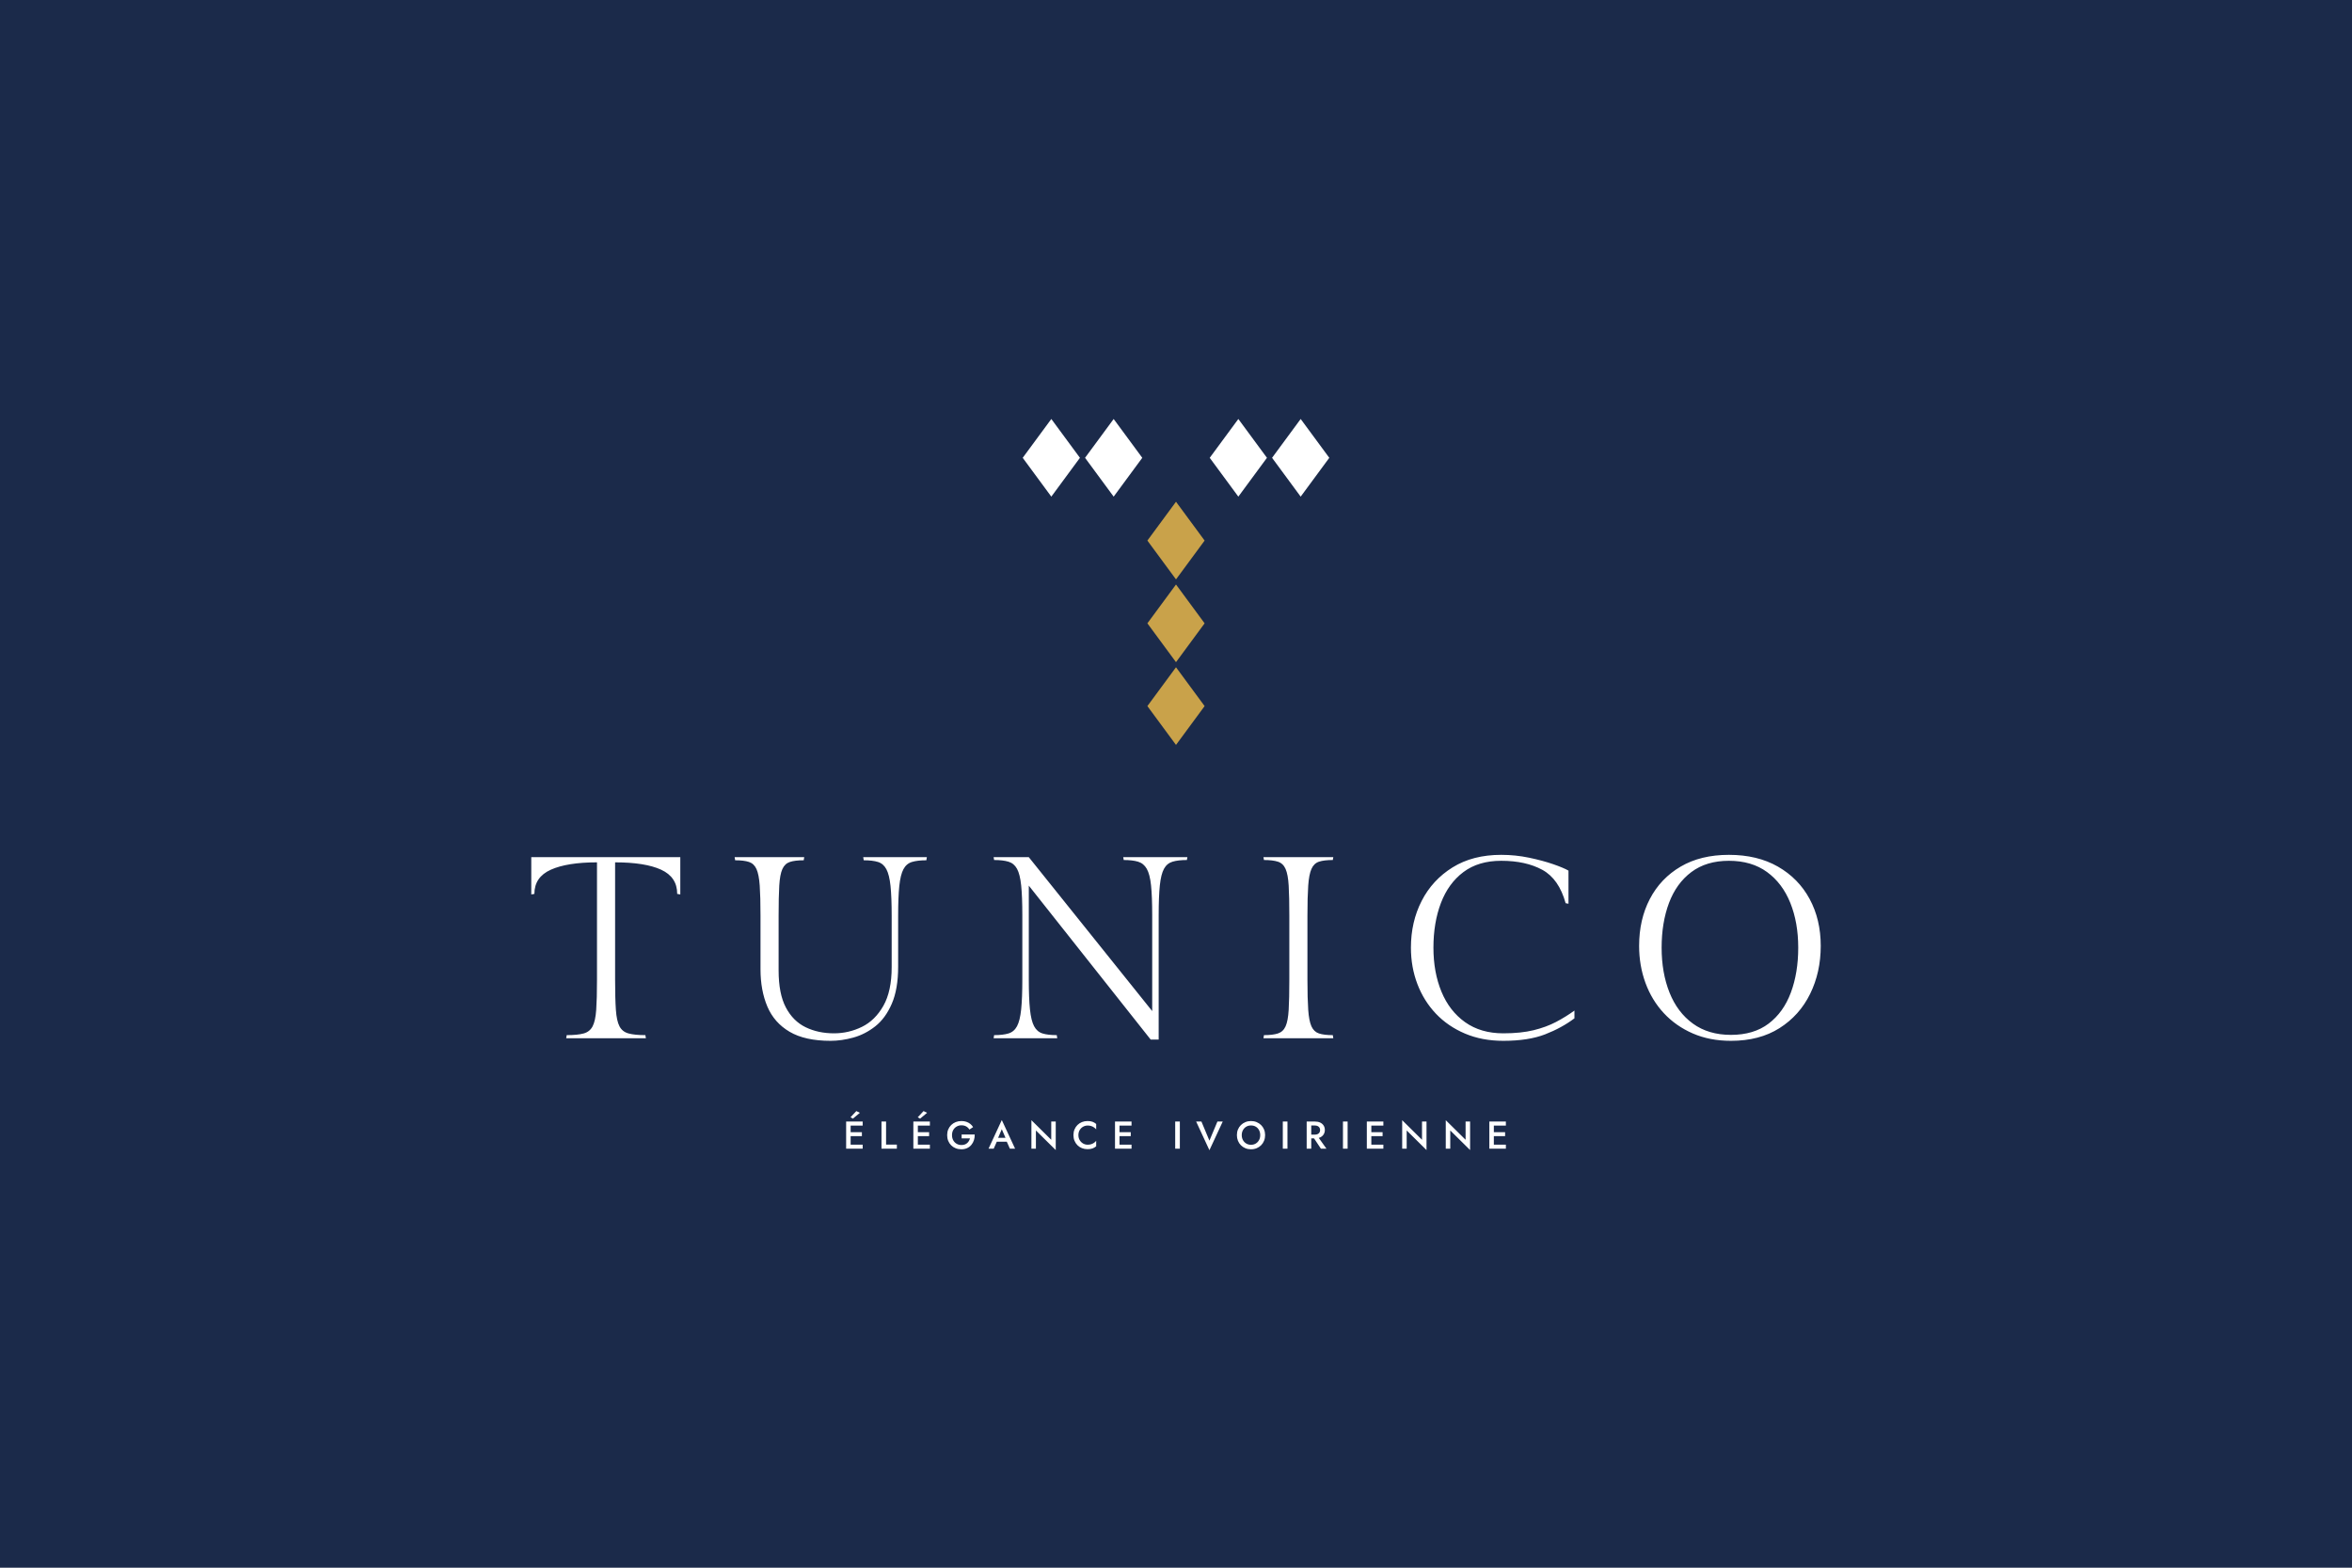
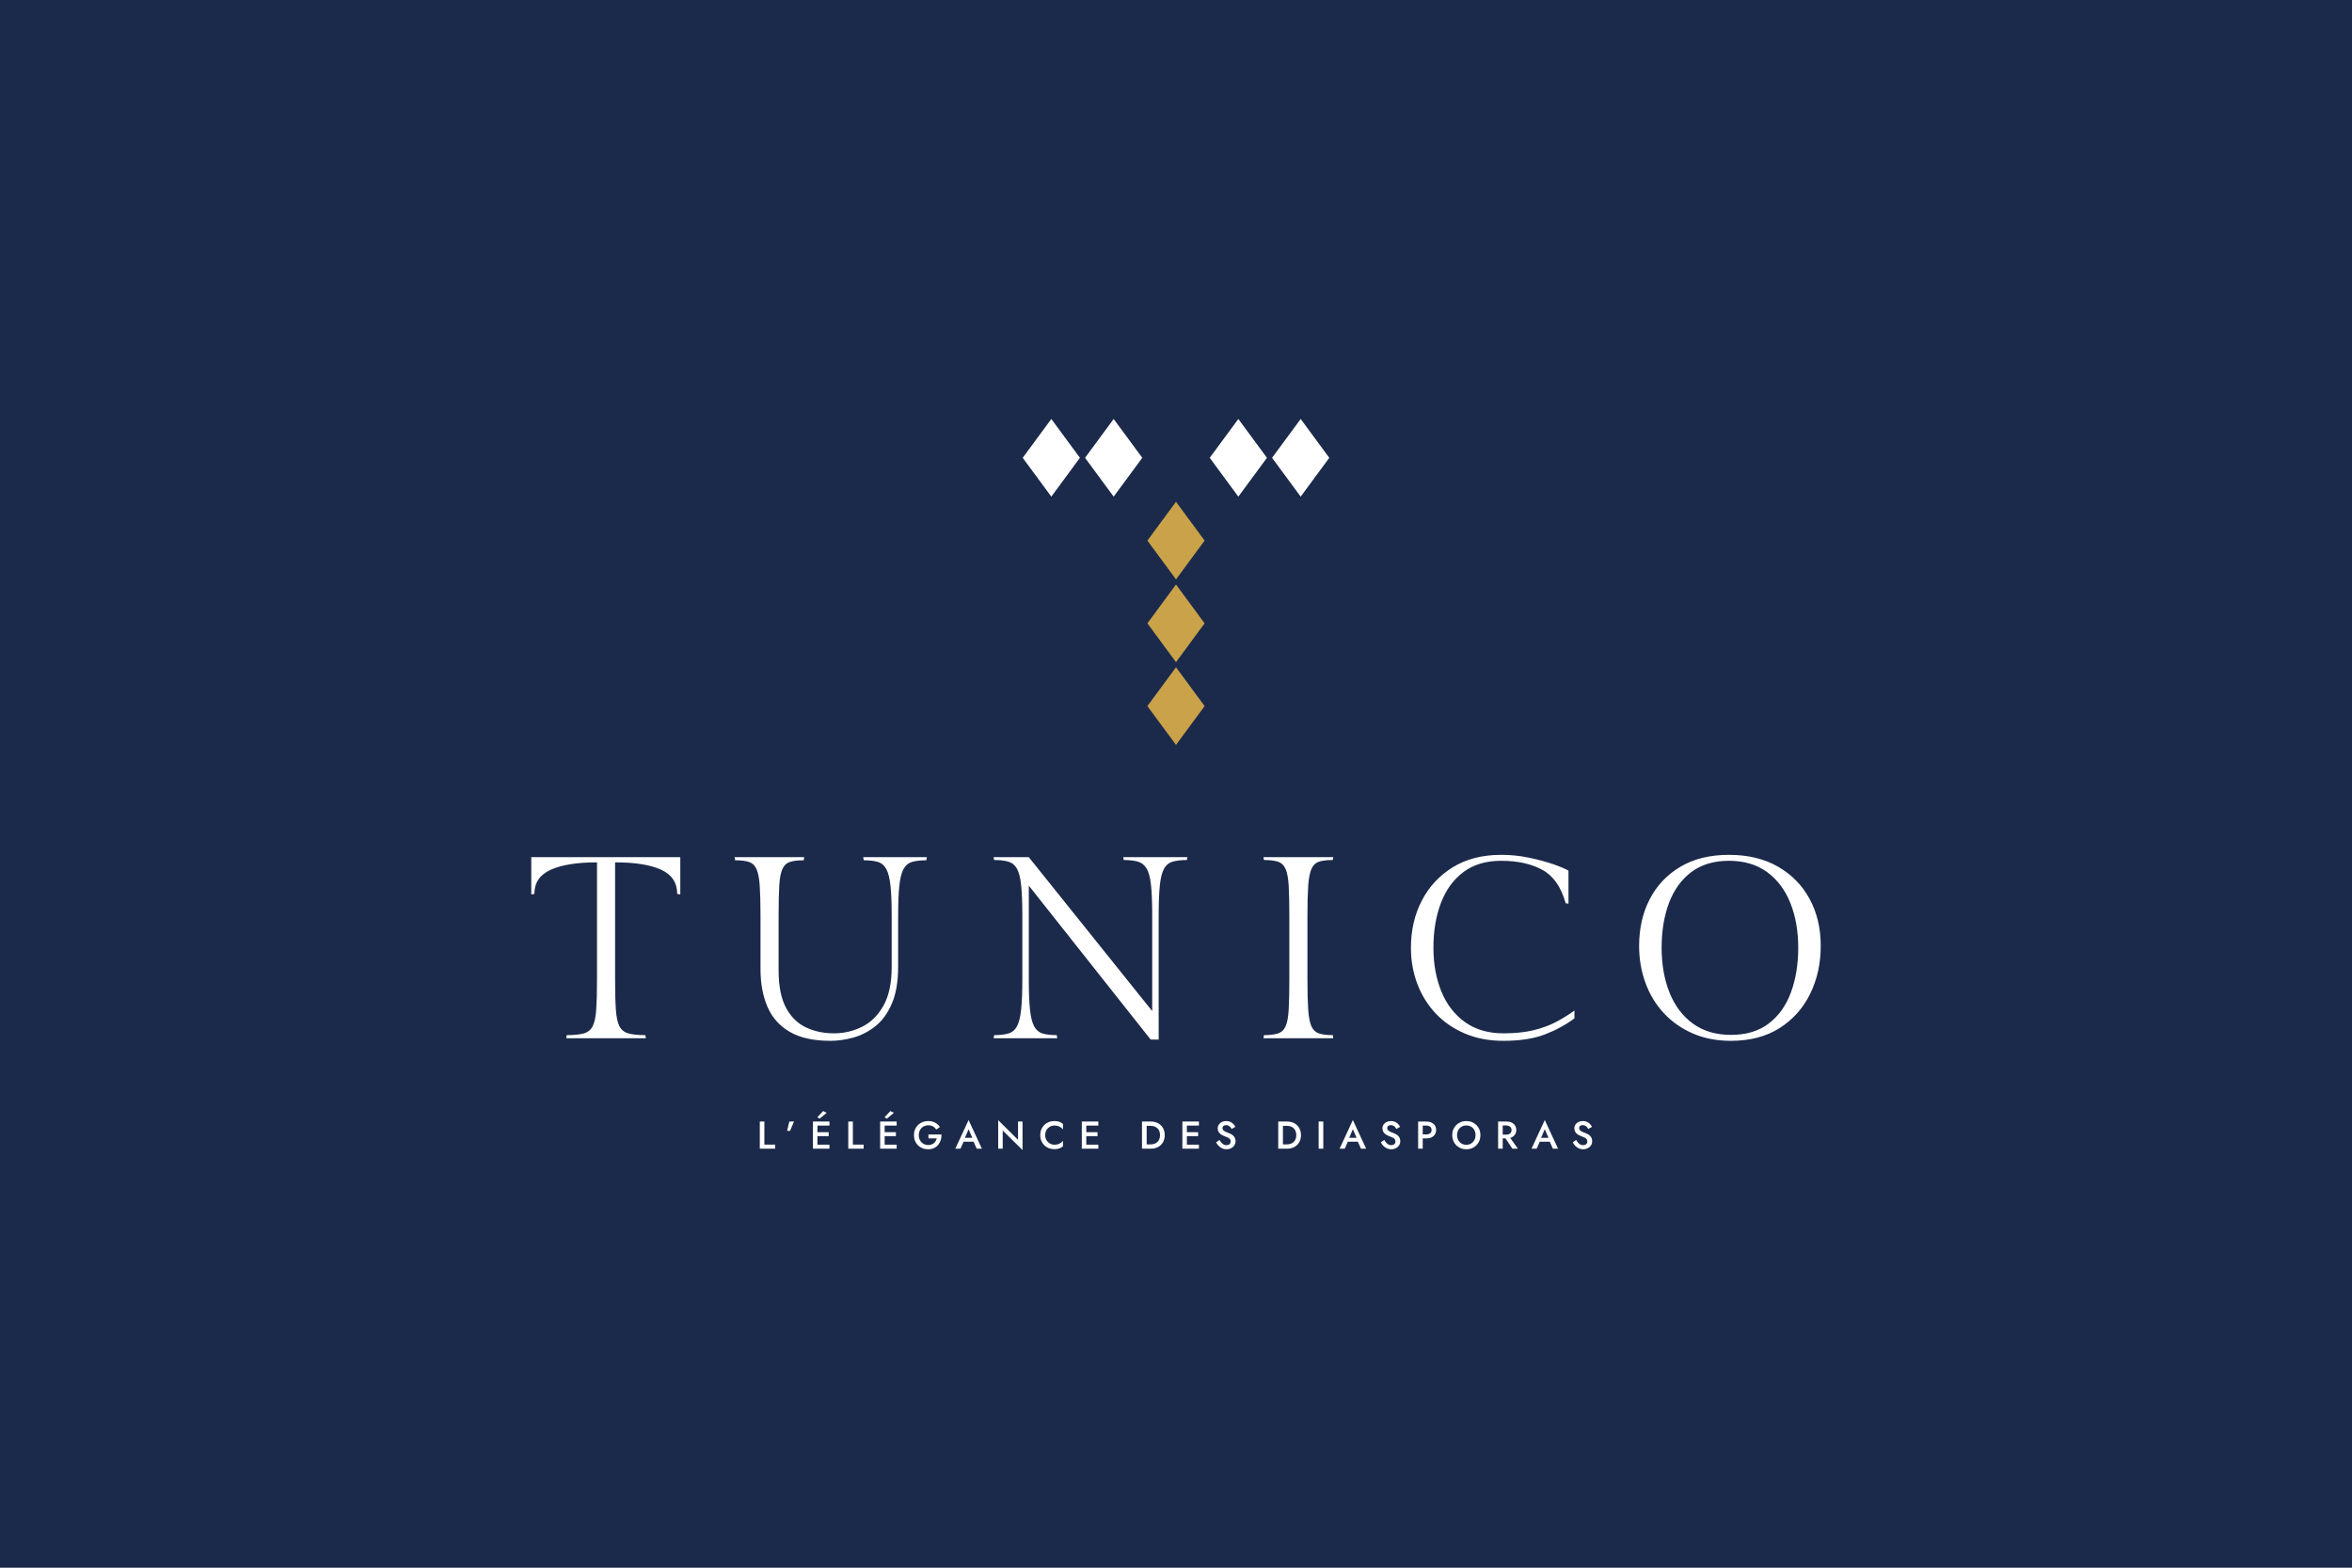
<svg xmlns="http://www.w3.org/2000/svg" viewBox="0 0 1200 800" width="1200" height="800">
  <rect width="1200" height="800" fill="#1B2A4A" />
  <g transform="translate(521.79 213.81) scale(1.0428)">
    <path d="M14.00 0.00L28.00 19.00L14.00 38.00L0.00 19.00Z M44.50 0.00L58.50 19.00L44.50 38.00L30.50 19.00Z M105.50 0.00L119.50 19.00L105.50 38.00L91.50 19.00Z M136.00 0.00L150.00 19.00L136.00 38.00L122.00 19.00Z" fill="#FFFFFF" />
    <path d="M75.00 40.50L89.00 59.50L75.00 78.50L61.00 59.50Z M75.00 81.00L89.00 100.00L75.00 119.00L61.00 100.00Z M75.00 121.50L89.00 140.50L75.00 159.50L61.00 140.50Z" fill="#C9A24A" />
  </g>
  <path transform="translate(269.08 529.82)" d="M1.98 -92.4H78.012V-73.392L76.428 -73.656Q76.428 -82.236 68.244 -85.998Q60.06 -89.76 44.748 -89.76V-29.832Q44.748 -20.196 45.144 -14.52Q45.54 -8.844 46.992 -6.072Q48.444 -3.3 51.612 -2.442Q54.78 -1.584 60.192 -1.584L60.456 0.0H19.8L20.064 -1.584Q25.608 -1.584 28.71 -2.442Q31.812 -3.3 33.264 -6.072Q34.716 -8.844 35.112 -14.52Q35.508 -20.196 35.508 -29.832V-89.76Q20.328 -89.76 11.946 -85.998Q3.564 -82.236 3.564 -73.656L1.98 -73.392Z M203.808 -92.4 203.544 -90.816Q199.056 -90.816 196.218 -89.958Q193.38 -89.1 191.862 -86.262Q190.344 -83.424 189.75 -77.748Q189.156 -72.072 189.156 -62.436V-36.564Q189.156 -25.08 185.922 -17.622Q182.688 -10.164 177.474 -6.072Q172.26 -1.98 166.254 -0.33Q160.248 1.32 154.704 1.32Q141.636 1.32 133.782 -3.3Q125.928 -7.92 122.43 -16.17Q118.932 -24.42 118.932 -35.244V-62.568Q118.932 -72.204 118.536 -77.88Q118.14 -83.556 116.886 -86.328Q115.632 -89.1 113.058 -89.958Q110.484 -90.816 105.996 -90.816L105.732 -92.4H141.24L140.976 -90.816Q136.488 -90.816 133.914 -89.958Q131.34 -89.1 130.086 -86.328Q128.832 -83.556 128.502 -77.88Q128.172 -72.204 128.172 -62.568V-34.584Q128.172 -22.704 131.868 -15.708Q135.564 -8.712 141.966 -5.61Q148.368 -2.508 156.42 -2.508Q163.944 -2.508 170.676 -5.808Q177.408 -9.108 181.632 -16.566Q185.856 -24.024 185.856 -36.3V-62.436Q185.856 -72.072 185.262 -77.748Q184.668 -83.424 183.15 -86.262Q181.632 -89.1 178.86 -89.958Q176.088 -90.816 171.6 -90.816L171.336 -92.4Z M303.996 -92.4H336.732L336.468 -90.948Q331.98 -90.948 329.142 -90.09Q326.304 -89.232 324.786 -86.46Q323.268 -83.688 322.674 -78.012Q322.08 -72.336 322.08 -62.7V0.66H317.988L255.816 -77.88V-30.096Q255.816 -20.46 256.41 -14.718Q257.004 -8.976 258.522 -6.138Q260.04 -3.3 262.812 -2.442Q265.584 -1.584 270.072 -1.584L270.336 0.0H237.864L238.128 -1.584Q242.616 -1.584 245.454 -2.442Q248.292 -3.3 249.81 -6.138Q251.328 -8.976 251.922 -14.718Q252.516 -20.46 252.516 -30.096V-62.7Q252.516 -72.336 251.922 -78.012Q251.328 -83.688 249.81 -86.46Q248.292 -89.232 245.454 -90.09Q242.616 -90.948 238.128 -90.948L237.864 -92.4H255.816L318.78 -13.86V-62.7Q318.78 -72.336 318.186 -78.012Q317.592 -83.688 316.008 -86.46Q314.424 -89.232 311.586 -90.09Q308.748 -90.948 304.26 -90.948Z M397.98 -62.568V-29.832Q397.98 -20.196 398.376 -14.52Q398.772 -8.844 400.026 -6.072Q401.28 -3.3 403.854 -2.442Q406.428 -1.584 410.916 -1.584L411.18 0.0H375.54L375.804 -1.584Q380.292 -1.584 382.932 -2.442Q385.572 -3.3 386.826 -6.072Q388.08 -8.844 388.41 -14.52Q388.74 -20.196 388.74 -29.832V-62.568Q388.74 -72.204 388.41 -77.88Q388.08 -83.556 386.826 -86.394Q385.572 -89.232 382.932 -90.09Q380.292 -90.948 375.804 -90.948L375.54 -92.4H411.18L410.916 -90.948Q406.428 -90.948 403.854 -90.09Q401.28 -89.232 400.026 -86.394Q398.772 -83.556 398.376 -77.88Q397.98 -72.204 397.98 -62.568Z M534.204 -14.124V-10.164Q527.736 -5.28 519.222 -1.98Q510.708 1.32 497.904 1.32Q487.08 1.32 478.368 -2.376Q469.656 -6.072 463.518 -12.54Q457.38 -19.008 454.08 -27.654Q450.78 -36.3 450.78 -46.2Q450.78 -59.4 456.258 -70.092Q461.736 -80.784 472.032 -87.186Q482.328 -93.588 496.848 -93.588Q504.108 -93.588 511.038 -92.136Q517.968 -90.684 523.314 -88.836Q528.66 -86.988 531.168 -85.536V-68.64L529.716 -68.904Q526.284 -81.312 517.836 -85.932Q509.388 -90.552 496.848 -90.552Q485.232 -90.552 477.576 -84.81Q469.92 -79.068 466.092 -69.036Q462.264 -59.004 462.264 -46.2Q462.264 -33.66 466.356 -23.76Q470.448 -13.86 478.434 -8.184Q486.42 -2.508 497.904 -2.508Q506.88 -2.508 513.348 -4.092Q519.816 -5.676 524.832 -8.316Q529.848 -10.956 534.204 -14.124Z M659.868 -47.124Q659.868 -33.66 654.456 -22.638Q649.044 -11.616 638.814 -5.148Q628.584 1.32 614.064 1.32Q603.24 1.32 594.594 -2.442Q585.948 -6.204 579.81 -12.804Q573.672 -19.404 570.438 -28.248Q567.204 -37.092 567.204 -47.124Q567.204 -60.588 572.682 -71.082Q578.16 -81.576 588.39 -87.582Q598.62 -93.588 613.008 -93.588Q627.528 -93.588 638.022 -87.582Q648.516 -81.576 654.192 -71.082Q659.868 -60.588 659.868 -47.124ZM648.384 -46.2Q648.384 -59.004 644.358 -69.036Q640.332 -79.068 632.478 -84.81Q624.624 -90.552 613.008 -90.552Q601.524 -90.552 593.868 -84.81Q586.212 -79.068 582.45 -69.036Q578.688 -59.004 578.688 -46.2Q578.688 -33.396 582.714 -23.298Q586.74 -13.2 594.66 -7.458Q602.58 -1.716 614.064 -1.716Q625.68 -1.716 633.27 -7.458Q640.86 -13.2 644.622 -23.298Q648.384 -33.396 648.384 -46.2Z" fill="#FFFFFF" />
-   <path transform="translate(430.16 586.19)" d="M2.99 0.0H9.979V-2.059H2.99ZM2.99 -11.801H9.979V-13.86H2.99ZM2.99 -6.415H9.583V-8.435H2.99ZM1.544 -13.86V0.0H3.841V-13.86ZM8.554 -18.315 6.752 -19.206 3.782 -16.038 4.99 -15.345Z M19.582 -13.86V0.0H27.423V-2.099H21.919V-13.86Z M37.283 0.0H44.273V-2.059H37.283ZM37.283 -11.801H44.273V-13.86H37.283ZM37.283 -6.415H43.877V-8.435H37.283ZM35.838 -13.86V0.0H38.135V-13.86ZM42.847 -18.315 41.045 -19.206 38.075 -16.038 39.283 -15.345Z M60.469 -5.267H64.726Q64.548 -4.574 64.192 -3.96Q63.835 -3.346 63.301 -2.871Q62.766 -2.396 62.033 -2.138Q61.301 -1.881 60.37 -1.881Q59.004 -1.881 57.915 -2.515Q56.826 -3.148 56.192 -4.287Q55.559 -5.425 55.559 -6.93Q55.559 -8.455 56.202 -9.573Q56.846 -10.692 57.945 -11.316Q59.044 -11.939 60.37 -11.939Q61.816 -11.939 62.835 -11.345Q63.855 -10.751 64.429 -9.761L66.33 -11.029Q65.716 -11.999 64.845 -12.682Q63.974 -13.365 62.855 -13.741Q61.736 -14.117 60.37 -14.117Q58.806 -14.117 57.479 -13.593Q56.153 -13.068 55.163 -12.108Q54.173 -11.147 53.628 -9.831Q53.084 -8.514 53.084 -6.93Q53.084 -5.346 53.618 -4.019Q54.153 -2.693 55.133 -1.723Q56.113 -0.752 57.44 -0.228Q58.766 0.297 60.331 0.297Q61.994 0.297 63.281 -0.307Q64.568 -0.911 65.439 -1.96Q66.31 -3.01 66.746 -4.366Q67.181 -5.722 67.142 -7.247H60.469Z M77.339 -3.564H84.665L84.229 -5.544H77.794ZM80.962 -9.94 83.18 -4.792 83.219 -4.217 85.1 0.0H87.754L80.962 -14.632L74.191 0.0H76.824L78.745 -4.336L78.784 -4.851Z M106.187 -13.86V-4.554L96.07 -14.553V0.0H98.366V-9.306L108.484 0.693V-13.86Z M120.047 -6.93Q120.047 -8.415 120.711 -9.514Q121.374 -10.613 122.443 -11.217Q123.512 -11.821 124.78 -11.821Q125.77 -11.821 126.572 -11.563Q127.373 -11.306 128.007 -10.86Q128.641 -10.415 129.116 -9.86V-12.632Q128.264 -13.365 127.245 -13.741Q126.225 -14.117 124.7 -14.117Q123.176 -14.117 121.859 -13.593Q120.542 -13.068 119.572 -12.108Q118.602 -11.147 118.058 -9.831Q117.513 -8.514 117.513 -6.93Q117.513 -5.366 118.058 -4.049Q118.602 -2.732 119.572 -1.762Q120.542 -0.792 121.859 -0.277Q123.176 0.238 124.7 0.238Q126.225 0.238 127.245 -0.139Q128.264 -0.515 129.116 -1.228V-4.019Q128.641 -3.445 128.007 -3Q127.373 -2.554 126.572 -2.297Q125.77 -2.039 124.78 -2.039Q123.512 -2.039 122.443 -2.653Q121.374 -3.267 120.711 -4.366Q120.047 -5.465 120.047 -6.93Z M140.164 0.0H147.154V-2.059H140.164ZM140.164 -11.801H147.154V-13.86H140.164ZM140.164 -6.415H146.758V-8.435H140.164ZM138.719 -13.86V0.0H141.016V-13.86Z M169.429 -13.86V0.0H171.805V-13.86Z M186.892 -4.118 182.813 -13.86H180.121L186.892 0.772L193.684 -13.86H190.971Z M203.386 -6.93Q203.386 -8.356 203.999 -9.474Q204.613 -10.593 205.673 -11.227Q206.732 -11.86 208.098 -11.86Q209.504 -11.86 210.563 -11.227Q211.622 -10.593 212.216 -9.474Q212.81 -8.356 212.81 -6.93Q212.81 -5.504 212.207 -4.396Q211.603 -3.287 210.543 -2.643Q209.484 -2 208.098 -2Q206.732 -2 205.673 -2.643Q204.613 -3.287 203.999 -4.396Q203.386 -5.504 203.386 -6.93ZM200.911 -6.93Q200.911 -5.386 201.445 -4.059Q201.98 -2.732 202.95 -1.762Q203.92 -0.792 205.237 -0.247Q206.554 0.297 208.098 0.297Q209.682 0.297 210.989 -0.247Q212.296 -0.792 213.266 -1.762Q214.236 -2.732 214.771 -4.059Q215.305 -5.386 215.305 -6.93Q215.305 -8.494 214.771 -9.801Q214.236 -11.108 213.256 -12.068Q212.276 -13.028 210.969 -13.573Q209.662 -14.117 208.098 -14.117Q206.573 -14.117 205.257 -13.573Q203.94 -13.028 202.96 -12.068Q201.98 -11.108 201.445 -9.801Q200.911 -8.494 200.911 -6.93Z M224.334 -13.86V0.0H226.71V-13.86Z M239.382 -6.613 243.778 0.0H246.609L241.897 -6.613ZM236.511 -13.86V0.0H238.847V-13.86ZM237.897 -11.84H240.689Q241.501 -11.84 242.095 -11.563Q242.689 -11.286 243.025 -10.771Q243.362 -10.256 243.362 -9.504Q243.362 -8.771 243.025 -8.247Q242.689 -7.722 242.095 -7.455Q241.501 -7.187 240.689 -7.187H237.897V-5.247H240.788Q242.312 -5.247 243.421 -5.782Q244.53 -6.316 245.154 -7.286Q245.777 -8.257 245.777 -9.563Q245.777 -10.87 245.154 -11.831Q244.53 -12.791 243.421 -13.325Q242.312 -13.86 240.788 -13.86H237.897Z M255.024 -13.86V0.0H257.4V-13.86Z M268.646 0.0H275.636V-2.059H268.646ZM268.646 -11.801H275.636V-13.86H268.646ZM268.646 -6.415H275.24V-8.435H268.646ZM267.201 -13.86V0.0H269.498V-13.86Z M295.357 -13.86V-4.554L285.239 -14.553V0.0H287.536V-9.306L297.653 0.693V-13.86Z M317.592 -13.86V-4.554L307.474 -14.553V0.0H309.771V-9.306L319.889 0.693V-13.86Z M331.155 0.0H338.144V-2.059H331.155ZM331.155 -11.801H338.144V-13.86H331.155ZM331.155 -6.415H337.748V-8.435H331.155ZM329.71 -13.86V0.0H332.006V-13.86Z" fill="#FFFFFF" />
+   <path transform="translate(386.11 586.19)" d="M1.544 -13.86V0.0H9.385V-2.099H3.881V-13.86Z M16.612 -13.86 15.464 -9.108H16.969L18.988 -13.86Z M30.096 0.0H37.085V-2.059H30.096ZM30.096 -11.801H37.085V-13.86H30.096ZM30.096 -6.415H36.689V-8.435H30.096ZM28.651 -13.86V0.0H30.947V-13.86ZM35.66 -18.315 33.858 -19.206 30.888 -16.038 32.096 -15.345Z M46.688 -13.86V0.0H54.529V-2.099H49.025V-13.86Z M64.39 0.0H71.379V-2.059H64.39ZM64.39 -11.801H71.379V-13.86H64.39ZM64.39 -6.415H70.983V-8.435H64.39ZM62.944 -13.86V0.0H65.241V-13.86ZM69.953 -18.315 68.152 -19.206 65.182 -16.038 66.389 -15.345Z M87.575 -5.267H91.832Q91.654 -4.574 91.298 -3.96Q90.941 -3.346 90.407 -2.871Q89.872 -2.396 89.14 -2.138Q88.407 -1.881 87.476 -1.881Q86.11 -1.881 85.021 -2.515Q83.932 -3.148 83.299 -4.287Q82.665 -5.425 82.665 -6.93Q82.665 -8.455 83.309 -9.573Q83.952 -10.692 85.051 -11.316Q86.15 -11.939 87.476 -11.939Q88.922 -11.939 89.942 -11.345Q90.961 -10.751 91.535 -9.761L93.436 -11.029Q92.822 -11.999 91.951 -12.682Q91.08 -13.365 89.961 -13.741Q88.843 -14.117 87.476 -14.117Q85.912 -14.117 84.586 -13.593Q83.259 -13.068 82.269 -12.108Q81.279 -11.147 80.734 -9.831Q80.19 -8.514 80.19 -6.93Q80.19 -5.346 80.725 -4.019Q81.259 -2.693 82.239 -1.723Q83.219 -0.752 84.546 -0.228Q85.873 0.297 87.437 0.297Q89.1 0.297 90.387 -0.307Q91.674 -0.911 92.545 -1.96Q93.416 -3.01 93.852 -4.366Q94.288 -5.722 94.248 -7.247H87.575Z M104.445 -3.564H111.771L111.335 -5.544H104.9ZM108.068 -9.94 110.286 -4.792 110.326 -4.217 112.207 0.0H114.86L108.068 -14.632L101.297 0.0H103.93L105.851 -4.336L105.89 -4.851Z M133.294 -13.86V-4.554L123.176 -14.553V0.0H125.473V-9.306L135.59 0.693V-13.86Z M147.154 -6.93Q147.154 -8.415 147.817 -9.514Q148.48 -10.613 149.549 -11.217Q150.619 -11.821 151.886 -11.821Q152.876 -11.821 153.678 -11.563Q154.48 -11.306 155.113 -10.86Q155.747 -10.415 156.222 -9.86V-12.632Q155.371 -13.365 154.351 -13.741Q153.331 -14.117 151.807 -14.117Q150.282 -14.117 148.965 -13.593Q147.649 -13.068 146.678 -12.108Q145.708 -11.147 145.164 -9.831Q144.619 -8.514 144.619 -6.93Q144.619 -5.366 145.164 -4.049Q145.708 -2.732 146.678 -1.762Q147.649 -0.792 148.965 -0.277Q150.282 0.238 151.807 0.238Q153.331 0.238 154.351 -0.139Q155.371 -0.515 156.222 -1.228V-4.019Q155.747 -3.445 155.113 -3Q154.48 -2.554 153.678 -2.297Q152.876 -2.039 151.886 -2.039Q150.619 -2.039 149.549 -2.653Q148.48 -3.267 147.817 -4.366Q147.154 -5.465 147.154 -6.93Z M167.27 0.0H174.26V-2.059H167.27ZM167.27 -11.801H174.26V-13.86H167.27ZM167.27 -6.415H173.864V-8.435H167.27ZM165.825 -13.86V0.0H168.122V-13.86Z M196.535 -13.86V0.0H198.931V-13.86ZM201.01 0.0Q203.128 0.0 204.732 -0.861Q206.336 -1.723 207.237 -3.277Q208.138 -4.831 208.138 -6.93Q208.138 -9.029 207.237 -10.583Q206.336 -12.137 204.732 -12.999Q203.128 -13.86 201.01 -13.86H197.98V-11.662H200.95Q201.98 -11.662 202.851 -11.365Q203.722 -11.068 204.366 -10.474Q205.009 -9.88 205.376 -8.989Q205.742 -8.098 205.742 -6.93Q205.742 -5.762 205.376 -4.871Q205.009 -3.98 204.366 -3.396Q203.722 -2.812 202.851 -2.505Q201.98 -2.198 200.95 -2.198H197.98V0.0Z M218.592 0.0H225.581V-2.059H218.592ZM218.592 -11.801H225.581V-13.86H218.592ZM218.592 -6.415H225.185V-8.435H218.592ZM217.147 -13.86V0.0H219.443V-13.86Z M236.095 -4.475 234.353 -3.247Q234.808 -2.297 235.59 -1.485Q236.372 -0.673 237.412 -0.188Q238.451 0.297 239.659 0.297Q240.55 0.297 241.372 0.01Q242.194 -0.277 242.847 -0.802Q243.5 -1.327 243.887 -2.099Q244.273 -2.871 244.273 -3.841Q244.273 -4.752 243.956 -5.435Q243.639 -6.118 243.134 -6.613Q242.629 -7.108 242.006 -7.445Q241.382 -7.781 240.748 -7.999Q239.639 -8.395 238.946 -8.771Q238.253 -9.148 237.927 -9.573Q237.6 -9.999 237.6 -10.534Q237.6 -11.128 238.055 -11.573Q238.511 -12.019 239.481 -12.019Q240.174 -12.019 240.699 -11.751Q241.223 -11.484 241.619 -11.039Q242.015 -10.593 242.293 -10.078L244.174 -11.147Q243.837 -11.88 243.203 -12.553Q242.57 -13.226 241.659 -13.672Q240.748 -14.117 239.521 -14.117Q238.273 -14.117 237.293 -13.642Q236.313 -13.167 235.739 -12.326Q235.165 -11.484 235.165 -10.375Q235.165 -9.405 235.541 -8.722Q235.917 -8.039 236.491 -7.574Q237.065 -7.108 237.699 -6.801Q238.333 -6.494 238.847 -6.316Q239.719 -5.999 240.392 -5.673Q241.065 -5.346 241.431 -4.881Q241.798 -4.415 241.798 -3.663Q241.798 -2.831 241.204 -2.317Q240.61 -1.802 239.659 -1.802Q238.887 -1.802 238.244 -2.138Q237.6 -2.475 237.075 -3.069Q236.551 -3.663 236.095 -4.475Z M266.053 -13.86V0.0H268.448V-13.86ZM270.527 0.0Q272.646 0.0 274.25 -0.861Q275.854 -1.723 276.755 -3.277Q277.655 -4.831 277.655 -6.93Q277.655 -9.029 276.755 -10.583Q275.854 -12.137 274.25 -12.999Q272.646 -13.86 270.527 -13.86H267.498V-11.662H270.468Q271.498 -11.662 272.369 -11.365Q273.24 -11.068 273.884 -10.474Q274.527 -9.88 274.893 -8.989Q275.26 -8.098 275.26 -6.93Q275.26 -5.762 274.893 -4.871Q274.527 -3.98 273.884 -3.396Q273.24 -2.812 272.369 -2.505Q271.498 -2.198 270.468 -2.198H267.498V0.0Z M286.664 -13.86V0.0H289.04V-13.86Z M300.505 -3.564H307.831L307.395 -5.544H300.96ZM304.128 -9.94 306.346 -4.792 306.385 -4.217 308.266 0.0H310.919L304.128 -14.632L297.356 0.0H299.99L301.91 -4.336L301.95 -4.851Z M320.146 -4.475 318.404 -3.247Q318.859 -2.297 319.641 -1.485Q320.423 -0.673 321.463 -0.188Q322.502 0.297 323.71 0.297Q324.601 0.297 325.423 0.01Q326.245 -0.277 326.898 -0.802Q327.551 -1.327 327.938 -2.099Q328.324 -2.871 328.324 -3.841Q328.324 -4.752 328.007 -5.435Q327.69 -6.118 327.185 -6.613Q326.68 -7.108 326.057 -7.445Q325.433 -7.781 324.799 -7.999Q323.69 -8.395 322.997 -8.771Q322.304 -9.148 321.978 -9.573Q321.651 -9.999 321.651 -10.534Q321.651 -11.128 322.106 -11.573Q322.562 -12.019 323.532 -12.019Q324.225 -12.019 324.75 -11.751Q325.274 -11.484 325.67 -11.039Q326.066 -10.593 326.344 -10.078L328.225 -11.147Q327.888 -11.88 327.254 -12.553Q326.621 -13.226 325.71 -13.672Q324.799 -14.117 323.572 -14.117Q322.324 -14.117 321.344 -13.642Q320.364 -13.167 319.79 -12.326Q319.216 -11.484 319.216 -10.375Q319.216 -9.405 319.592 -8.722Q319.968 -8.039 320.542 -7.574Q321.116 -7.108 321.75 -6.801Q322.384 -6.494 322.898 -6.316Q323.77 -5.999 324.443 -5.673Q325.116 -5.346 325.482 -4.881Q325.849 -4.415 325.849 -3.663Q325.849 -2.831 325.255 -2.317Q324.661 -1.802 323.71 -1.802Q322.938 -1.802 322.295 -2.138Q321.651 -2.475 321.126 -3.069Q320.602 -3.663 320.146 -4.475Z M337.432 -13.86V0.0H339.768V-13.86ZM338.818 -11.801H341.609Q342.817 -11.801 343.55 -11.236Q344.282 -10.672 344.282 -9.563Q344.282 -8.455 343.55 -7.88Q342.817 -7.306 341.609 -7.306H338.818V-5.247H341.609Q343.134 -5.247 344.243 -5.772Q345.352 -6.296 345.975 -7.267Q346.599 -8.237 346.599 -9.563Q346.599 -10.89 345.975 -11.85Q345.352 -12.811 344.243 -13.335Q343.134 -13.86 341.609 -13.86H338.818Z M357.291 -6.93Q357.291 -8.356 357.905 -9.474Q358.519 -10.593 359.578 -11.227Q360.637 -11.86 362.003 -11.86Q363.409 -11.86 364.469 -11.227Q365.528 -10.593 366.122 -9.474Q366.716 -8.356 366.716 -6.93Q366.716 -5.504 366.112 -4.396Q365.508 -3.287 364.449 -2.643Q363.389 -2 362.003 -2Q360.637 -2 359.578 -2.643Q358.519 -3.287 357.905 -4.396Q357.291 -5.504 357.291 -6.93ZM354.816 -6.93Q354.816 -5.386 355.351 -4.059Q355.885 -2.732 356.855 -1.762Q357.826 -0.792 359.142 -0.247Q360.459 0.297 362.003 0.297Q363.587 0.297 364.894 -0.247Q366.201 -0.792 367.171 -1.762Q368.141 -2.732 368.676 -4.059Q369.211 -5.386 369.211 -6.93Q369.211 -8.494 368.676 -9.801Q368.141 -11.108 367.161 -12.068Q366.181 -13.028 364.874 -13.573Q363.568 -14.117 362.003 -14.117Q360.479 -14.117 359.162 -13.573Q357.845 -13.028 356.865 -12.068Q355.885 -11.108 355.351 -9.801Q354.816 -8.494 354.816 -6.93Z M381.11 -6.613 385.506 0.0H388.337L383.625 -6.613ZM378.239 -13.86V0.0H380.576V-13.86ZM379.625 -11.84H382.417Q383.229 -11.84 383.823 -11.563Q384.417 -11.286 384.754 -10.771Q385.09 -10.256 385.09 -9.504Q385.09 -8.771 384.754 -8.247Q384.417 -7.722 383.823 -7.455Q383.229 -7.187 382.417 -7.187H379.625V-5.247H382.516Q384.041 -5.247 385.15 -5.782Q386.258 -6.316 386.882 -7.286Q387.506 -8.257 387.506 -9.563Q387.506 -10.87 386.882 -11.831Q386.258 -12.791 385.15 -13.325Q384.041 -13.86 382.516 -13.86H379.625Z M398.416 -3.564H405.742L405.306 -5.544H398.871ZM402.039 -9.94 404.257 -4.792 404.296 -4.217 406.177 0.0H408.83L402.039 -14.632L395.267 0.0H397.901L399.821 -4.336L399.861 -4.851Z M418.057 -4.475 416.315 -3.247Q416.77 -2.297 417.552 -1.485Q418.334 -0.673 419.374 -0.188Q420.413 0.297 421.621 0.297Q422.512 0.297 423.334 0.01Q424.156 -0.277 424.809 -0.802Q425.462 -1.327 425.849 -2.099Q426.235 -2.871 426.235 -3.841Q426.235 -4.752 425.918 -5.435Q425.601 -6.118 425.096 -6.613Q424.591 -7.108 423.968 -7.445Q423.344 -7.781 422.71 -7.999Q421.601 -8.395 420.908 -8.771Q420.215 -9.148 419.889 -9.573Q419.562 -9.999 419.562 -10.534Q419.562 -11.128 420.017 -11.573Q420.473 -12.019 421.443 -12.019Q422.136 -12.019 422.661 -11.751Q423.185 -11.484 423.581 -11.039Q423.977 -10.593 424.255 -10.078L426.136 -11.147Q425.799 -11.88 425.165 -12.553Q424.532 -13.226 423.621 -13.672Q422.71 -14.117 421.483 -14.117Q420.235 -14.117 419.255 -13.642Q418.275 -13.167 417.701 -12.326Q417.127 -11.484 417.127 -10.375Q417.127 -9.405 417.503 -8.722Q417.879 -8.039 418.453 -7.574Q419.027 -7.108 419.661 -6.801Q420.295 -6.494 420.809 -6.316Q421.681 -5.999 422.354 -5.673Q423.027 -5.346 423.393 -4.881Q423.76 -4.415 423.76 -3.663Q423.76 -2.831 423.166 -2.317Q422.572 -1.802 421.621 -1.802Q420.849 -1.802 420.206 -2.138Q419.562 -2.475 419.037 -3.069Q418.513 -3.663 418.057 -4.475Z" fill="#FFFFFF" />
</svg>
